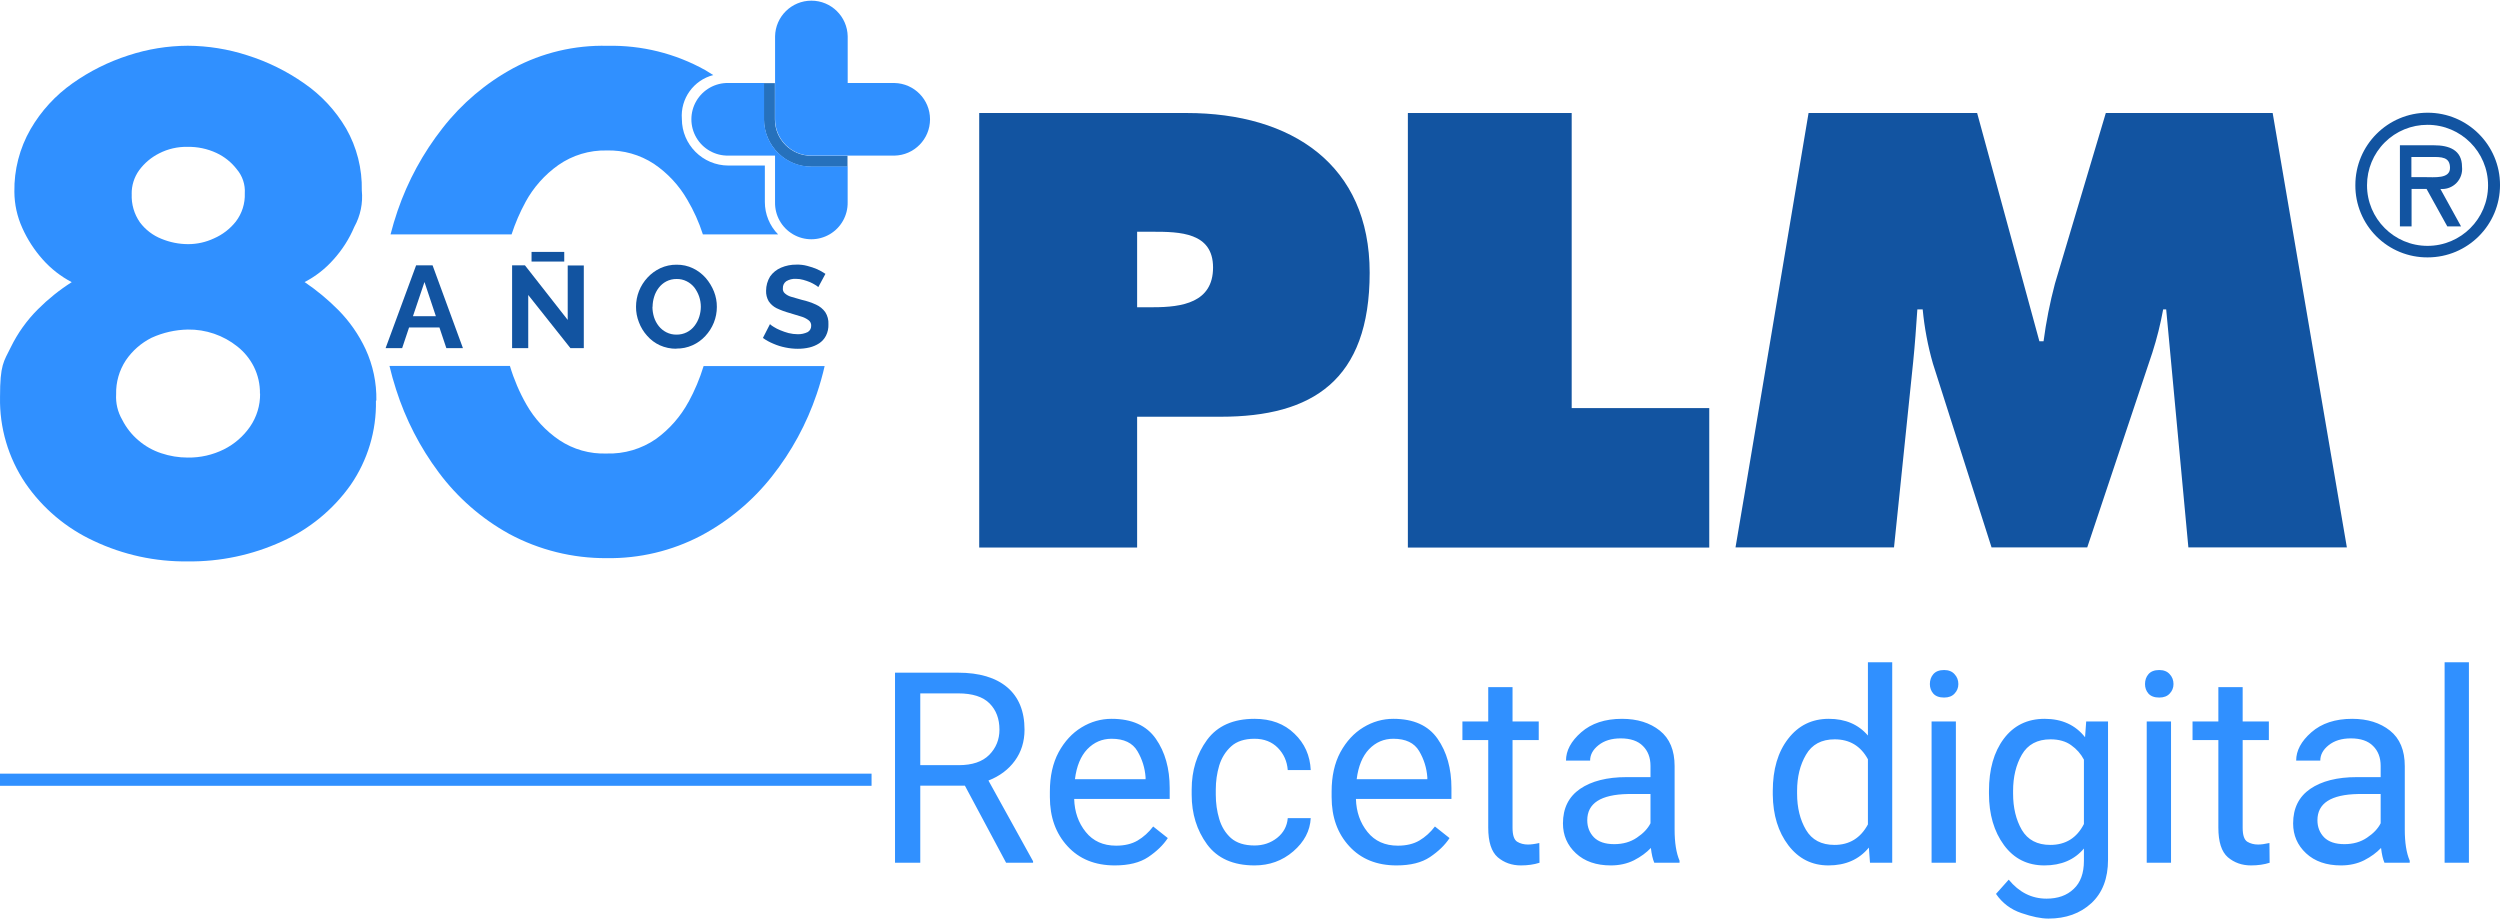
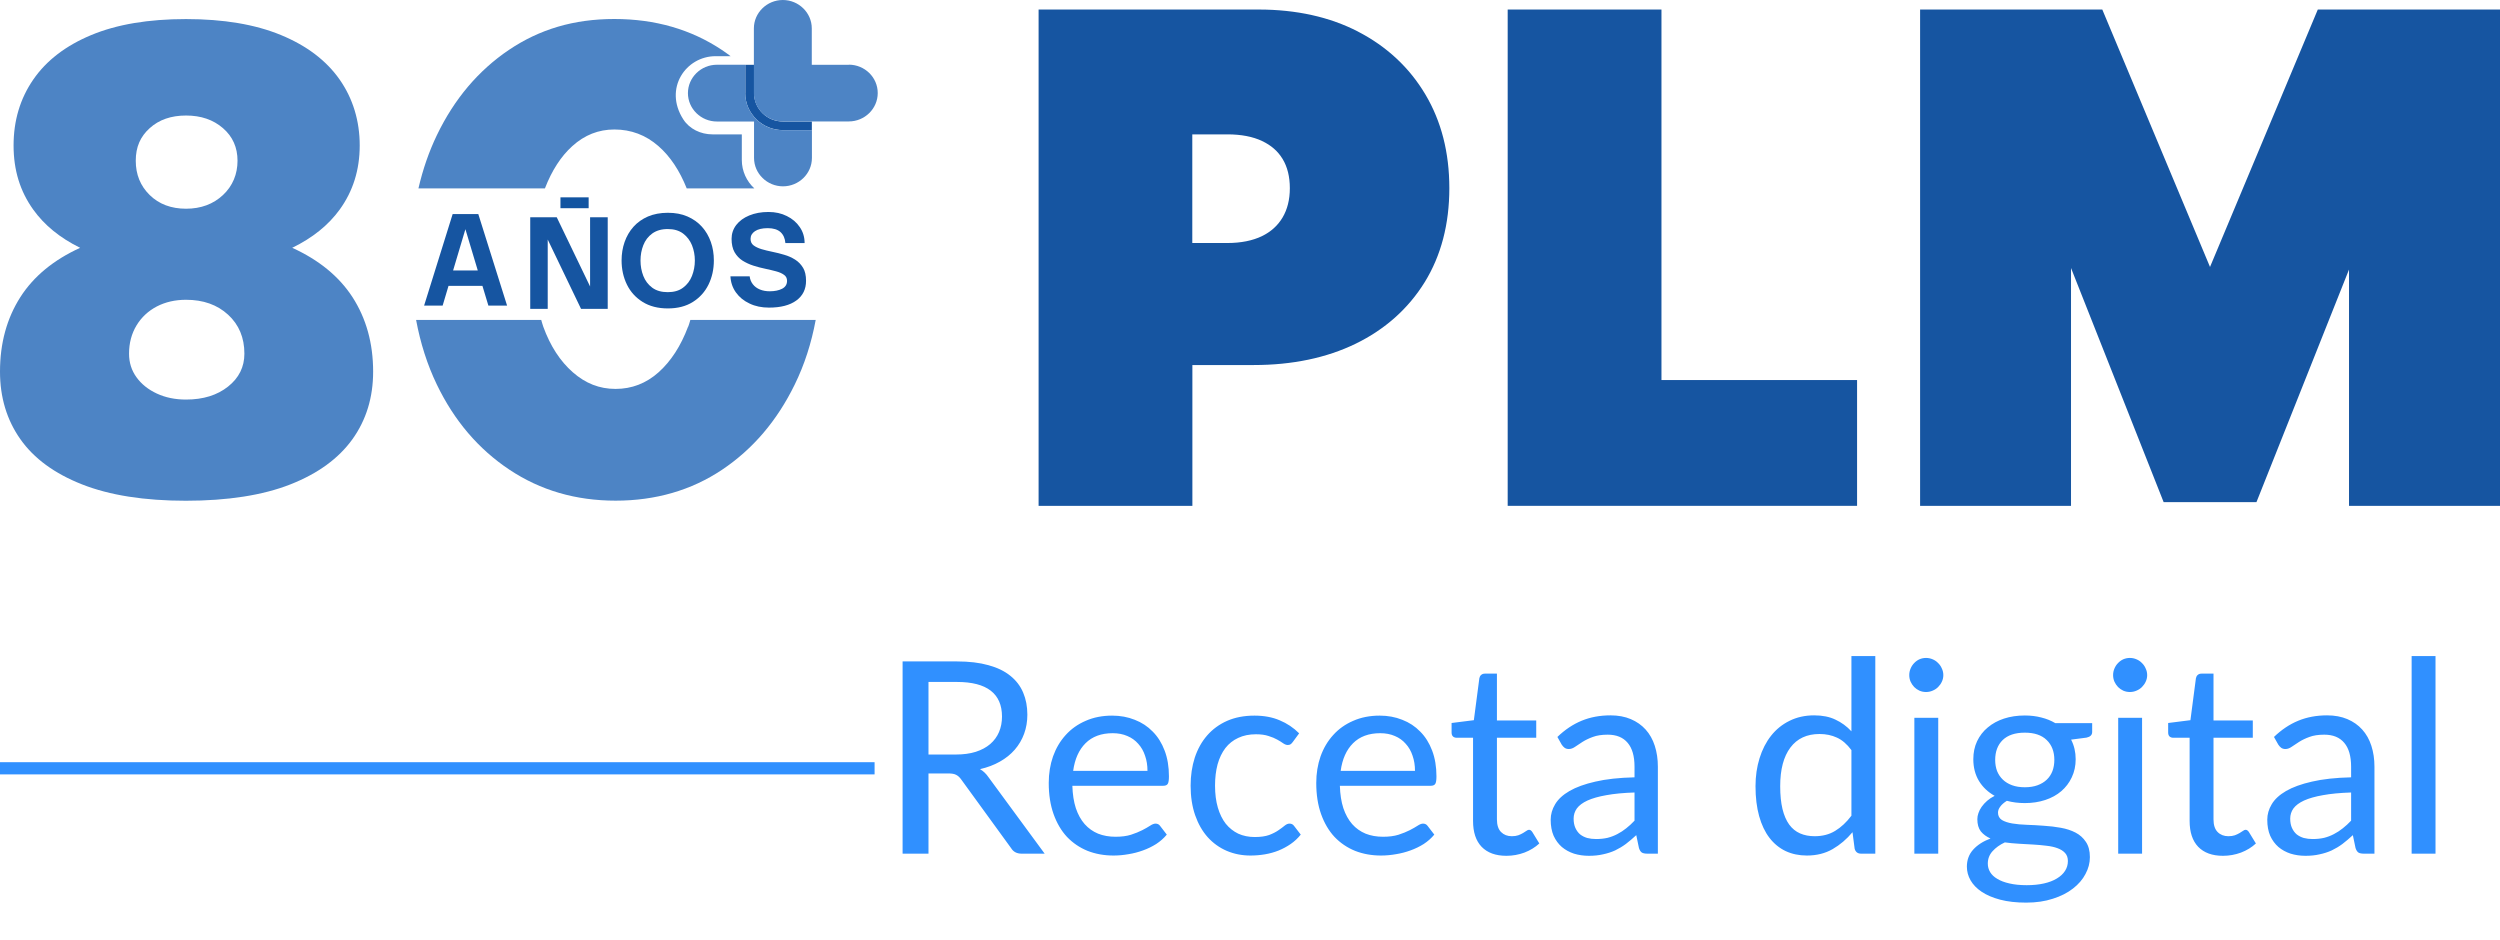
- <svg xmlns="http://www.w3.org/2000/svg" id="Componente_62_4" data-name="Componente 62 – 4" width="205.712" height="75.992" viewBox="0 0 205.712 75.992">
-   <defs>
-     <clipPath id="clip-path">
-       <rect id="Rectángulo_104" data-name="Rectángulo 104" width="205.711" height="46.194" fill="none" />
-     </clipPath>
-   </defs>
-   <g id="Grupo_246" data-name="Grupo 246" transform="translate(0.002)">
-     <g id="Grupo_245" data-name="Grupo 245" clip-path="url(#clip-path)">
-       <path id="Trazado_339" data-name="Trazado 339" d="M679.6,78.434h17.072c8.655,0,15.057,4.268,15.057,13.136s-4.719,11.856-12.247,11.856h-6.888v10.765H679.6V78.434Zm12.994,15.982h1.328c2.359,0,4.92-.379,4.92-3.272s-2.751-2.94-4.968-2.94h-1.28Z" transform="translate(-599.028 -69.135)" fill="#1254a1" />
-       <path id="Trazado_340" data-name="Trazado 340" d="M977.1,78.434h13.48v24.281H1001.9v11.476H977.1V78.434Z" transform="translate(-861.256 -69.135)" fill="#1254a1" />
-       <path id="Trazado_341" data-name="Trazado 341" d="M1205.188,110.125l5.323-31.691h13.871l5.122,18.78h.344a37.684,37.684,0,0,1,.937-4.742l4.185-14.037H1248.7l6.106,35.745h-13.042l-1.826-19.586h-.249a27.887,27.887,0,0,1-.889,3.557l-5.359,16.029h-7.872l-4.825-15.128a24.6,24.6,0,0,1-.842-4.458h-.439c-.095,1.423-.2,2.893-.344,4.316l-1.577,15.27H1204.5l.688-4.067" transform="translate(-1061.696 -69.135)" fill="#1254a1" />
-       <path id="Trazado_342" data-name="Trazado 342" d="M1634.7,84.374a5.952,5.952,0,1,1,5.952,5.94A5.908,5.908,0,0,1,1634.7,84.374Zm.96,0a4.98,4.98,0,1,0,4.979-4.968A4.961,4.961,0,0,0,1635.66,84.374Zm7.706,3.391h-1.1l-1.707-3.083h-1.233v3.083h-.96V81.09h2.81c1.209,0,2.3.368,2.3,1.767a1.646,1.646,0,0,1-1.778,1.826l1.7,3.083Zm-4.055-5.715v1.66h1.031c.9,0,2.146.154,2.146-.759s-.711-.9-1.506-.9h-1.672Z" transform="translate(-1440.892 -69.135)" fill="#1254a1" />
-       <path id="Trazado_343" data-name="Trazado 343" d="M30.932,60.947a11.785,11.785,0,0,1-2.087,6.936,13.914,13.914,0,0,1-5.632,4.636,18.113,18.113,0,0,1-7.777,1.648,17.531,17.531,0,0,1-7.718-1.684,13.9,13.9,0,0,1-5.632-4.754A12.262,12.262,0,0,1,0,60.639c0-2.679.3-2.9.889-4.1a11.563,11.563,0,0,1,2.241-3.13A16.131,16.131,0,0,1,5.9,51.189a8.42,8.42,0,0,1-2.383-1.861,10.079,10.079,0,0,1-1.684-2.6,7.281,7.281,0,0,1-.652-2.976A10.006,10.006,0,0,1,2.513,38.6a11.938,11.938,0,0,1,3.45-3.77,16.9,16.9,0,0,1,4.6-2.3,15.821,15.821,0,0,1,4.885-.794,16.154,16.154,0,0,1,4.92.794,17.074,17.074,0,0,1,4.659,2.3,11.708,11.708,0,0,1,3.45,3.711,9.877,9.877,0,0,1,1.292,5.1,5.13,5.13,0,0,1-.617,3,9.53,9.53,0,0,1-1.707,2.679,8.144,8.144,0,0,1-2.383,1.861,18.635,18.635,0,0,1,2.774,2.3A11.519,11.519,0,0,1,30.078,56.7a9.673,9.673,0,0,1,.889,4.221Zm-9.544-.581a4.806,4.806,0,0,0-.5-2.217,4.967,4.967,0,0,0-1.352-1.66,6.381,6.381,0,0,0-4.09-1.4,7.527,7.527,0,0,0-2.976.676,5.577,5.577,0,0,0-2.122,1.861,4.866,4.866,0,0,0-.794,2.786,3.735,3.735,0,0,0,.5,2.1A5.394,5.394,0,0,0,11.382,64.2a5.482,5.482,0,0,0,1.885,1.067,6.837,6.837,0,0,0,2.181.356,6.466,6.466,0,0,0,2.976-.676,5.739,5.739,0,0,0,2.146-1.861,4.693,4.693,0,0,0,.83-2.727ZM10.836,43.946a3.778,3.778,0,0,0,.676,2.324,4.094,4.094,0,0,0,1.767,1.352,5.76,5.76,0,0,0,2.205.439,4.983,4.983,0,0,0,2.122-.474,4.674,4.674,0,0,0,1.8-1.387,3.61,3.61,0,0,0,.735-2.324,2.779,2.779,0,0,0-.652-1.968,4.526,4.526,0,0,0-1.684-1.352,5.419,5.419,0,0,0-2.383-.5,4.87,4.87,0,0,0-2.324.534,4.625,4.625,0,0,0-1.648,1.387,3.265,3.265,0,0,0-.617,1.968" transform="translate(0 -27.972)" fill="#3090ff" />
-       <rect id="Rectángulo_103" data-name="Rectángulo 103" width="2.691" height="0.794" transform="translate(43.736 20.728)" fill="#1254a1" />
-       <path id="Trazado_344" data-name="Trazado 344" d="M270.125,184.134h1.34l2.5,6.817H272.6l-.569-1.7h-2.5l-.569,1.7H267.6l2.513-6.817Zm1.612,4.185-.937-2.81-.948,2.81Z" transform="translate(-235.874 -162.303)" fill="#1254a1" />
-       <path id="Trazado_345" data-name="Trazado 345" d="M356.728,186.576v4.375H355.4v-6.817h1.055l3.521,4.493v-4.482H361.3v6.805h-1.1Z" transform="translate(-313.264 -162.303)" fill="#1254a1" />
-       <path id="Trazado_346" data-name="Trazado 346" d="M444.72,190.646a3.227,3.227,0,0,1-1.363-.285,3.1,3.1,0,0,1-1.043-.783,3.469,3.469,0,0,1-.676-1.114,3.389,3.389,0,0,1-.237-1.269,3.517,3.517,0,0,1,.948-2.407,3.414,3.414,0,0,1,1.055-.771,3.12,3.12,0,0,1,1.34-.285,3.012,3.012,0,0,1,1.352.3,3.3,3.3,0,0,1,1.043.794,3.948,3.948,0,0,1,.676,1.114,3.346,3.346,0,0,1,.237,1.269,3.479,3.479,0,0,1-.249,1.292,3.561,3.561,0,0,1-.7,1.1,3.2,3.2,0,0,1-1.055.759,3.1,3.1,0,0,1-1.328.273Zm-1.968-3.45a2.917,2.917,0,0,0,.13.854,2.3,2.3,0,0,0,.391.735,1.891,1.891,0,0,0,.628.51,1.762,1.762,0,0,0,.842.19,1.819,1.819,0,0,0,1.482-.735,2.407,2.407,0,0,0,.379-.735,2.805,2.805,0,0,0,.13-.818,2.685,2.685,0,0,0-.142-.854,2.732,2.732,0,0,0-.391-.735,1.891,1.891,0,0,0-.628-.51,1.747,1.747,0,0,0-.83-.19,1.815,1.815,0,0,0-.854.2,1.881,1.881,0,0,0-.616.522,2.279,2.279,0,0,0-.379.735,2.822,2.822,0,0,0-.13.83Z" transform="translate(-389.068 -161.951)" fill="#1254a1" />
-       <path id="Trazado_347" data-name="Trazado 347" d="M533.964,185.484a1.378,1.378,0,0,0-.249-.178,3.5,3.5,0,0,0-.427-.225,5.08,5.08,0,0,0-.557-.19,2.125,2.125,0,0,0-.6-.083,1.368,1.368,0,0,0-.806.2.666.666,0,0,0-.273.569.48.48,0,0,0,.178.439,1.336,1.336,0,0,0,.522.273c.237.071.522.154.866.249a5.778,5.778,0,0,1,1.162.391,1.878,1.878,0,0,1,.759.617,1.679,1.679,0,0,1,.261,1,1.926,1.926,0,0,1-.2.937,1.674,1.674,0,0,1-.557.628,2.588,2.588,0,0,1-.806.344,4.109,4.109,0,0,1-.96.107,4.967,4.967,0,0,1-1.02-.107,4.74,4.74,0,0,1-.984-.308,4.353,4.353,0,0,1-.865-.474l.581-1.138a1.725,1.725,0,0,0,.308.225,3.181,3.181,0,0,0,.534.273,5.191,5.191,0,0,0,.688.237,3.243,3.243,0,0,0,.759.095,1.805,1.805,0,0,0,.818-.178.576.576,0,0,0,.285-.51.531.531,0,0,0-.225-.474,1.867,1.867,0,0,0-.617-.3c-.261-.083-.569-.178-.937-.285a6.492,6.492,0,0,1-1.079-.4,1.68,1.68,0,0,1-.64-.569,1.615,1.615,0,0,1-.213-.865,2.262,2.262,0,0,1,.332-1.174,2.094,2.094,0,0,1,.9-.723,3.089,3.089,0,0,1,1.257-.249,3.044,3.044,0,0,1,.913.107,5.362,5.362,0,0,1,.806.273,4.568,4.568,0,0,1,.676.379l-.581,1.079Z" transform="translate(-466.635 -161.863)" fill="#1254a1" />
-       <path id="Trazado_348" data-name="Trazado 348" d="M282.1,44.7a9.008,9.008,0,0,1,2.715-3.059,6.675,6.675,0,0,1,3.972-1.2,6.757,6.757,0,0,1,3.889,1.1,8.95,8.95,0,0,1,2.739,2.94,13.952,13.952,0,0,1,1.292,2.869h6.189a3.8,3.8,0,0,1-1.091-2.668v-3h-3a3.835,3.835,0,0,1-3.829-3.829,3.458,3.458,0,0,1,2.585-3.616c-.225-.142-.439-.273-.676-.415a15.791,15.791,0,0,0-8.038-1.992,15.581,15.581,0,0,0-7.742,1.838,18.671,18.671,0,0,0-5.809,4.92,23.208,23.208,0,0,0-3.711,6.817c-.225.652-.415,1.3-.581,1.944h9.959a15.741,15.741,0,0,1,1.15-2.668Z" transform="translate(-238.871 -28.06)" fill="#3090ff" />
-       <path id="Trazado_349" data-name="Trazado 349" d="M294.913,256.886a9.164,9.164,0,0,1-2.679,3.059,6.768,6.768,0,0,1-4.067,1.2,6.576,6.576,0,0,1-3.889-1.1,8.763,8.763,0,0,1-2.715-2.94,15.064,15.064,0,0,1-1.352-3.165H270.3c.154.64.332,1.292.545,1.944a23.124,23.124,0,0,0,3.509,6.817,18.2,18.2,0,0,0,5.8,5.062,16.716,16.716,0,0,0,8.015,1.992,16.2,16.2,0,0,0,7.742-1.838,18.521,18.521,0,0,0,5.857-4.885,22.547,22.547,0,0,0,3.687-6.782,22.944,22.944,0,0,0,.652-2.3h-9.959a15.971,15.971,0,0,1-1.245,2.964Z" transform="translate(-238.254 -223.828)" fill="#3090ff" />
-       <path id="Trazado_350" data-name="Trazado 350" d="M530.214,60.676a3.892,3.892,0,0,0,1.186,2.8,3.852,3.852,0,0,0,2.7,1.1h2.988v-.9H534.1a2.994,2.994,0,0,1-2.988-2.988V57.7h-.9v2.976Z" transform="translate(-467.353 -50.859)" fill="#2671bc" />
-       <path id="Trazado_351" data-name="Trazado 351" d="M487.427,63.386a3.892,3.892,0,0,1-1.186-2.8V57.6H483.3a2.988,2.988,0,1,0,0,5.975h3.841v3.841a2.988,2.988,0,1,0,5.975,0v-2.94h-2.988a3.852,3.852,0,0,1-2.7-1.1Z" transform="translate(-423.369 -50.771)" fill="#3090ff" />
-       <path id="Trazado_352" data-name="Trazado 352" d="M547.731,6.829h-3.841V2.988a2.988,2.988,0,0,0-5.975,0V9.817a3,3,0,0,0,.913,2.146,2.961,2.961,0,0,0,2.075.842h6.829a2.988,2.988,0,0,0,0-5.975Z" transform="translate(-474.14 0)" fill="#3090ff" />
-     </g>
-   </g>
-   <text id="Receta_digital" data-name="Receta digital" transform="translate(71.834 70.992)" fill="#3090ff" font-size="22" font-family="Roboto">
-     <tspan x="0" y="0">Receta digital</tspan>
-   </text>
-   <path id="Trazado_372" data-name="Trazado 372" d="M32.166-3556h71.716" transform="translate(-32.166 3620.16)" fill="none" stroke="#3090ff" stroke-width="1" />
+ <svg xmlns="http://www.w3.org/2000/svg" width="205" height="77" viewBox="0 0 205 77" fill="none">
+   <path d="M111.367 2.594C109.037 1.388 106.292 0.782 103.208 0.782H85.165V41.479H97.775V29.933H102.818C105.971 29.933 108.777 29.345 111.157 28.188C113.574 27.012 115.477 25.315 116.825 23.139C118.166 20.97 118.846 18.376 118.846 15.436C118.846 12.497 118.185 9.939 116.881 7.745C115.57 5.539 113.716 3.812 111.361 2.594H111.367ZM97.775 11.018H100.649C101.768 11.018 102.726 11.2 103.492 11.564C104.234 11.915 104.784 12.394 105.173 13.036C105.569 13.685 105.767 14.491 105.767 15.43C105.767 16.37 105.563 17.176 105.167 17.842C104.772 18.503 104.221 19 103.48 19.364C102.713 19.733 101.761 19.927 100.643 19.927H97.768V11.018H97.775Z" fill="#1655A1" />
+   <path d="M136.24 0.782H123.63V41.479H152.28V31.164H136.24V0.782Z" fill="#1655A1" />
+   <path d="M190.06 0.782L181.221 21.891L172.388 0.782H157.448V41.479H169.823V21.976L177.419 41.176H185.029L192.619 22.103V41.479H205V0.782H190.06Z" fill="#1655A1" />
+   <path d="M23.971 20.315C25.627 19.509 26.925 18.467 27.853 17.188C28.947 15.679 29.497 13.927 29.497 11.927C29.497 9.927 28.947 8.091 27.853 6.527C26.759 4.964 25.151 3.745 23.037 2.873C20.923 2 18.327 1.564 15.249 1.564C12.171 1.564 9.581 2 7.485 2.873C5.39 3.745 3.801 4.964 2.726 6.527C1.65 8.091 1.113 9.891 1.113 11.927C1.113 13.964 1.65 15.685 2.726 17.188C3.641 18.467 4.92 19.509 6.571 20.321C4.395 21.315 2.757 22.661 1.669 24.364C0.556 26.109 0 28.145 0 30.473C0 32.582 0.556 34.43 1.669 36.012C2.782 37.594 4.469 38.83 6.731 39.721C8.994 40.612 11.831 41.061 15.243 41.061C18.655 41.061 21.548 40.612 23.81 39.721C26.072 38.83 27.766 37.594 28.903 36.012C30.035 34.43 30.597 32.582 30.597 30.473C30.597 28.145 30.028 26.109 28.903 24.364C27.797 22.661 26.146 21.315 23.965 20.321L23.971 20.315ZM12.276 10.509C13.036 9.818 14.031 9.473 15.255 9.473C16.479 9.473 17.487 9.818 18.284 10.509C19.081 11.2 19.477 12.091 19.477 13.182C19.477 14.273 19.081 15.248 18.284 15.994C17.487 16.739 16.473 17.115 15.255 17.115C14.037 17.115 13.036 16.739 12.276 15.994C11.516 15.248 11.132 14.315 11.132 13.182C11.132 12.049 11.509 11.2 12.276 10.509ZM18.704 31.697C17.814 32.406 16.665 32.764 15.255 32.764C14.365 32.764 13.568 32.6 12.863 32.273C12.159 31.945 11.602 31.503 11.194 30.939C10.786 30.376 10.582 29.733 10.582 29.006C10.582 28.133 10.786 27.364 11.194 26.685C11.602 26.012 12.159 25.497 12.863 25.127C13.568 24.764 14.365 24.582 15.255 24.582C16.665 24.582 17.814 24.988 18.704 25.806C19.595 26.624 20.04 27.691 20.04 29C20.04 30.091 19.595 30.988 18.704 31.697Z" fill="#4D84C5" />
+   <path d="M56.422 26.788C55.829 28.37 55.019 29.618 54.005 30.527C52.985 31.436 51.805 31.891 50.476 31.891C49.147 31.891 48.01 31.436 46.971 30.527C45.933 29.618 45.123 28.37 44.548 26.788C44.486 26.612 44.437 26.424 44.381 26.236H34.12C34.473 28.133 35.035 29.903 35.82 31.533C37.248 34.497 39.232 36.824 41.773 38.515C44.313 40.206 47.212 41.054 50.482 41.054C53.752 41.054 56.694 40.206 59.216 38.515C61.738 36.824 63.722 34.497 65.168 31.533C65.966 29.903 66.535 28.139 66.887 26.236H56.608C56.552 26.418 56.502 26.612 56.434 26.788H56.422Z" fill="#4D84C5" />
+   <path d="M60.829 13.121V11.018H58.419C57.461 11.018 56.533 10.576 56.026 9.782C54.407 7.255 56.237 4.606 58.684 4.606H59.908C59.908 4.606 59.877 4.582 59.859 4.57C59.642 4.406 59.426 4.248 59.197 4.097C56.657 2.406 53.715 1.558 50.377 1.558C47.039 1.558 44.233 2.406 41.723 4.097C39.22 5.788 37.254 8.115 35.826 11.079C35.171 12.442 34.67 13.897 34.312 15.448H44.684C45.246 13.994 45.988 12.83 46.928 11.982C47.929 11.073 49.079 10.618 50.377 10.618C51.749 10.618 52.955 11.073 53.993 11.982C54.963 12.83 55.73 13.994 56.311 15.448H61.855C61.225 14.867 60.829 14.036 60.829 13.121Z" fill="#4D84C5" />
+   <path d="M61.108 7.636C61.108 8.461 61.447 9.236 62.053 9.812C62.628 10.364 63.395 10.667 64.198 10.667H66.572V9.964H64.198C63.561 9.964 62.98 9.715 62.554 9.309C62.109 8.885 61.831 8.297 61.831 7.642V5.315H61.114V7.642L61.108 7.636Z" fill="#1655A1" />
+   <path d="M62.053 9.812C61.454 9.242 61.108 8.461 61.108 7.636V5.309H58.783C57.479 5.309 56.41 6.358 56.41 7.636C56.41 8.915 57.479 9.964 58.783 9.964H61.831V12.951C61.831 14.23 62.9 15.279 64.204 15.279C65.508 15.279 66.578 14.236 66.578 12.951V10.673H64.204C63.401 10.673 62.634 10.37 62.059 9.818" fill="#4D84C5" />
+   <path d="M69.613 5.315H66.566V2.327C66.566 1.048 65.496 0 64.192 0C62.888 0 61.818 1.048 61.818 2.327V7.636C61.818 8.291 62.096 8.879 62.541 9.303C62.968 9.709 63.549 9.958 64.186 9.958H69.6C70.905 9.958 71.974 8.915 71.974 7.63C71.974 6.345 70.911 5.303 69.6 5.303" fill="#4D84C5" />
+   <path d="M38.54 17.552H37.118L34.776 25.061H36.296L36.778 23.442H39.56L40.048 25.061H41.581L39.22 17.552H38.54ZM37.155 22.176L38.163 18.794L39.177 22.176H37.149H37.155Z" fill="#1655A1" />
+   <path d="M48.387 23.491L45.654 17.818H44.913H44.035H43.479V25.327H44.913V19.642L47.645 25.327H48.387H49.277H49.833V17.818H48.387V23.491Z" fill="#1655A1" />
+   <path d="M57.559 18.594C57.238 18.236 56.842 17.957 56.373 17.752C55.903 17.545 55.365 17.448 54.759 17.448C54.154 17.448 53.603 17.552 53.134 17.752C52.664 17.957 52.268 18.236 51.947 18.594C51.626 18.951 51.384 19.37 51.218 19.842C51.051 20.315 50.97 20.824 50.97 21.358C50.97 22.085 51.119 22.745 51.409 23.339C51.7 23.933 52.132 24.406 52.695 24.758C53.257 25.109 53.95 25.291 54.759 25.291C55.569 25.291 56.255 25.115 56.818 24.758C57.38 24.406 57.807 23.927 58.097 23.339C58.388 22.745 58.536 22.085 58.536 21.358C58.536 20.818 58.456 20.315 58.289 19.842C58.122 19.37 57.881 18.951 57.559 18.594ZM56.743 22.624C56.589 23.018 56.342 23.345 56.014 23.588C55.687 23.836 55.266 23.957 54.753 23.957C54.24 23.957 53.814 23.836 53.48 23.588C53.146 23.339 52.905 23.018 52.751 22.624C52.596 22.224 52.522 21.806 52.522 21.364C52.522 20.921 52.596 20.503 52.751 20.109C52.905 19.715 53.146 19.394 53.48 19.151C53.814 18.909 54.234 18.782 54.753 18.782C55.272 18.782 55.68 18.903 56.014 19.151C56.342 19.4 56.583 19.721 56.743 20.109C56.898 20.503 56.978 20.921 56.978 21.364C56.978 21.806 56.898 22.224 56.743 22.624Z" fill="#1655A1" />
+   <path d="M65.849 21.958C65.682 21.679 65.465 21.455 65.193 21.285C64.921 21.115 64.625 20.982 64.303 20.891C63.982 20.794 63.66 20.715 63.333 20.648C63.011 20.582 62.708 20.509 62.443 20.43C62.171 20.346 61.954 20.242 61.794 20.121C61.627 19.994 61.546 19.818 61.546 19.588C61.546 19.327 61.664 19.121 61.905 18.958C62.146 18.794 62.498 18.709 62.956 18.709C63.413 18.709 63.765 18.818 64 19.03C64.235 19.242 64.371 19.546 64.402 19.933H65.978C65.978 19.448 65.849 19.012 65.583 18.624C65.323 18.236 64.965 17.933 64.519 17.715C64.075 17.491 63.574 17.382 63.011 17.382C62.418 17.382 61.899 17.479 61.441 17.667C60.984 17.855 60.632 18.115 60.372 18.448C60.118 18.782 59.989 19.164 59.989 19.588C59.989 20.012 60.069 20.394 60.236 20.685C60.403 20.97 60.619 21.2 60.885 21.37C61.157 21.539 61.454 21.679 61.775 21.782C62.096 21.885 62.424 21.97 62.745 22.036C63.067 22.103 63.364 22.176 63.636 22.248C63.908 22.321 64.13 22.418 64.291 22.539C64.458 22.655 64.538 22.818 64.538 23.03C64.538 23.321 64.402 23.539 64.13 23.679C63.858 23.818 63.518 23.885 63.116 23.885C62.82 23.885 62.548 23.836 62.313 23.739C62.078 23.642 61.886 23.503 61.738 23.315C61.59 23.127 61.503 22.909 61.472 22.661H59.896C59.921 23.151 60.069 23.594 60.347 23.982C60.625 24.37 60.996 24.673 61.466 24.891C61.93 25.115 62.461 25.224 63.055 25.224C64.019 25.224 64.767 25.03 65.298 24.642C65.83 24.255 66.096 23.715 66.096 23.024C66.096 22.588 66.015 22.23 65.849 21.951V21.958Z" fill="#1655A1" />
+   <path d="M48.269 16.182H45.957V17.073H48.269V16.182Z" fill="#1254A1" />
+   <path d="M78.38 61.871C78.996 61.871 79.539 61.798 80.008 61.651C80.485 61.497 80.881 61.284 81.196 61.013C81.519 60.734 81.761 60.404 81.922 60.023C82.083 59.642 82.164 59.22 82.164 58.758C82.164 57.819 81.856 57.112 81.24 56.635C80.624 56.158 79.7 55.92 78.468 55.92H76.136V61.871H78.38ZM85.662 70H83.77C83.381 70 83.095 69.85 82.912 69.549L78.82 63.917C78.695 63.741 78.56 63.616 78.413 63.543C78.274 63.462 78.054 63.422 77.753 63.422H76.136V70H74.013V54.237H78.468C79.465 54.237 80.327 54.34 81.053 54.545C81.779 54.743 82.377 55.033 82.846 55.414C83.323 55.795 83.675 56.257 83.902 56.8C84.129 57.335 84.243 57.937 84.243 58.604C84.243 59.161 84.155 59.682 83.979 60.166C83.803 60.65 83.546 61.086 83.209 61.475C82.879 61.856 82.472 62.183 81.988 62.454C81.511 62.725 80.969 62.931 80.36 63.07C80.631 63.224 80.866 63.448 81.064 63.741L85.662 70ZM94.093 63.213C94.093 62.758 94.027 62.344 93.895 61.97C93.77 61.589 93.583 61.262 93.334 60.991C93.092 60.712 92.795 60.5 92.443 60.353C92.091 60.199 91.691 60.122 91.244 60.122C90.305 60.122 89.561 60.397 89.011 60.947C88.468 61.49 88.131 62.245 87.999 63.213H94.093ZM95.677 68.438C95.435 68.731 95.145 68.988 94.808 69.208C94.471 69.421 94.108 69.597 93.719 69.736C93.338 69.875 92.942 69.978 92.531 70.044C92.12 70.117 91.713 70.154 91.31 70.154C90.54 70.154 89.829 70.026 89.176 69.769C88.531 69.505 87.97 69.124 87.493 68.625C87.024 68.119 86.657 67.496 86.393 66.755C86.129 66.014 85.997 65.164 85.997 64.203C85.997 63.426 86.114 62.7 86.349 62.025C86.591 61.35 86.936 60.767 87.383 60.276C87.83 59.777 88.377 59.389 89.022 59.11C89.667 58.824 90.393 58.681 91.2 58.681C91.867 58.681 92.483 58.795 93.048 59.022C93.62 59.242 94.111 59.565 94.522 59.99C94.94 60.408 95.266 60.929 95.501 61.552C95.736 62.168 95.853 62.872 95.853 63.664C95.853 63.972 95.82 64.177 95.754 64.28C95.688 64.383 95.563 64.434 95.38 64.434H87.933C87.955 65.138 88.05 65.75 88.219 66.271C88.395 66.792 88.637 67.228 88.945 67.58C89.253 67.925 89.62 68.185 90.045 68.361C90.47 68.53 90.947 68.614 91.475 68.614C91.966 68.614 92.388 68.559 92.74 68.449C93.099 68.332 93.407 68.207 93.664 68.075C93.921 67.943 94.133 67.822 94.302 67.712C94.478 67.595 94.628 67.536 94.753 67.536C94.914 67.536 95.039 67.598 95.127 67.723L95.677 68.438ZM106.013 60.837C105.954 60.918 105.896 60.98 105.837 61.024C105.778 61.068 105.698 61.09 105.595 61.09C105.485 61.09 105.364 61.046 105.232 60.958C105.1 60.863 104.935 60.76 104.737 60.65C104.546 60.54 104.308 60.441 104.022 60.353C103.743 60.258 103.399 60.21 102.988 60.21C102.438 60.21 101.954 60.309 101.536 60.507C101.118 60.698 100.766 60.976 100.48 61.343C100.201 61.71 99.989 62.153 99.842 62.674C99.703 63.195 99.633 63.778 99.633 64.423C99.633 65.098 99.71 65.699 99.864 66.227C100.018 66.748 100.234 67.188 100.513 67.547C100.799 67.899 101.14 68.17 101.536 68.361C101.939 68.544 102.39 68.636 102.889 68.636C103.366 68.636 103.758 68.581 104.066 68.471C104.374 68.354 104.627 68.225 104.825 68.086C105.03 67.947 105.199 67.822 105.331 67.712C105.47 67.595 105.606 67.536 105.738 67.536C105.899 67.536 106.024 67.598 106.112 67.723L106.662 68.438C106.42 68.739 106.145 68.995 105.837 69.208C105.529 69.421 105.195 69.6 104.836 69.747C104.484 69.886 104.114 69.989 103.725 70.055C103.336 70.121 102.94 70.154 102.537 70.154C101.84 70.154 101.191 70.026 100.59 69.769C99.996 69.512 99.479 69.142 99.039 68.658C98.599 68.167 98.254 67.565 98.005 66.854C97.756 66.143 97.631 65.332 97.631 64.423C97.631 63.594 97.745 62.828 97.972 62.124C98.207 61.42 98.544 60.815 98.984 60.309C99.431 59.796 99.978 59.396 100.623 59.11C101.276 58.824 102.024 58.681 102.867 58.681C103.652 58.681 104.341 58.809 104.935 59.066C105.536 59.315 106.068 59.671 106.53 60.133L106.013 60.837ZM116.029 63.213C116.029 62.758 115.963 62.344 115.831 61.97C115.706 61.589 115.519 61.262 115.27 60.991C115.028 60.712 114.731 60.5 114.379 60.353C114.027 60.199 113.627 60.122 113.18 60.122C112.241 60.122 111.497 60.397 110.947 60.947C110.404 61.49 110.067 62.245 109.935 63.213H116.029ZM117.613 68.438C117.371 68.731 117.081 68.988 116.744 69.208C116.406 69.421 116.043 69.597 115.655 69.736C115.273 69.875 114.877 69.978 114.467 70.044C114.056 70.117 113.649 70.154 113.246 70.154C112.476 70.154 111.764 70.026 111.112 69.769C110.466 69.505 109.905 69.124 109.429 68.625C108.959 68.119 108.593 67.496 108.329 66.755C108.065 66.014 107.933 65.164 107.933 64.203C107.933 63.426 108.05 62.7 108.285 62.025C108.527 61.35 108.871 60.767 109.319 60.276C109.766 59.777 110.312 59.389 110.958 59.11C111.603 58.824 112.329 58.681 113.136 58.681C113.803 58.681 114.419 58.795 114.984 59.022C115.556 59.242 116.047 59.565 116.458 59.99C116.876 60.408 117.202 60.929 117.437 61.552C117.671 62.168 117.789 62.872 117.789 63.664C117.789 63.972 117.756 64.177 117.69 64.28C117.624 64.383 117.499 64.434 117.316 64.434H109.869C109.891 65.138 109.986 65.75 110.155 66.271C110.331 66.792 110.573 67.228 110.881 67.58C111.189 67.925 111.555 68.185 111.981 68.361C112.406 68.53 112.883 68.614 113.411 68.614C113.902 68.614 114.324 68.559 114.676 68.449C115.035 68.332 115.343 68.207 115.6 68.075C115.856 67.943 116.069 67.822 116.238 67.712C116.414 67.595 116.564 67.536 116.689 67.536C116.85 67.536 116.975 67.598 117.063 67.723L117.613 68.438ZM123.529 70.176C122.649 70.176 121.97 69.93 121.494 69.439C121.024 68.948 120.79 68.24 120.79 67.316V60.496H119.448C119.33 60.496 119.231 60.463 119.151 60.397C119.07 60.324 119.03 60.214 119.03 60.067V59.286L120.856 59.055L121.307 55.612C121.329 55.502 121.376 55.414 121.45 55.348C121.53 55.275 121.633 55.238 121.758 55.238H122.748V59.077H125.971V60.496H122.748V67.184C122.748 67.653 122.861 68.002 123.089 68.229C123.316 68.456 123.609 68.57 123.969 68.57C124.174 68.57 124.35 68.544 124.497 68.493C124.651 68.434 124.783 68.372 124.893 68.306C125.003 68.24 125.094 68.181 125.168 68.13C125.248 68.071 125.318 68.042 125.377 68.042C125.479 68.042 125.571 68.104 125.652 68.229L126.224 69.164C125.886 69.479 125.479 69.729 125.003 69.912C124.526 70.088 124.035 70.176 123.529 70.176ZM134.031 64.984C133.129 65.013 132.359 65.087 131.721 65.204C131.091 65.314 130.574 65.461 130.17 65.644C129.774 65.827 129.485 66.044 129.301 66.293C129.125 66.542 129.037 66.821 129.037 67.129C129.037 67.422 129.085 67.675 129.18 67.888C129.276 68.101 129.404 68.277 129.565 68.416C129.734 68.548 129.928 68.647 130.148 68.713C130.376 68.772 130.618 68.801 130.874 68.801C131.219 68.801 131.534 68.768 131.82 68.702C132.106 68.629 132.374 68.526 132.623 68.394C132.88 68.262 133.122 68.104 133.349 67.921C133.584 67.738 133.811 67.529 134.031 67.294V64.984ZM127.706 60.43C128.322 59.836 128.986 59.392 129.697 59.099C130.409 58.806 131.197 58.659 132.062 58.659C132.686 58.659 133.239 58.762 133.723 58.967C134.207 59.172 134.614 59.458 134.944 59.825C135.274 60.192 135.524 60.635 135.692 61.156C135.861 61.677 135.945 62.249 135.945 62.872V70H135.076C134.886 70 134.739 69.971 134.636 69.912C134.534 69.846 134.453 69.721 134.394 69.538L134.174 68.482C133.881 68.753 133.595 68.995 133.316 69.208C133.038 69.413 132.744 69.589 132.436 69.736C132.128 69.875 131.798 69.982 131.446 70.055C131.102 70.136 130.717 70.176 130.291 70.176C129.859 70.176 129.452 70.117 129.07 70C128.689 69.875 128.355 69.692 128.069 69.45C127.791 69.208 127.567 68.904 127.398 68.537C127.237 68.163 127.156 67.723 127.156 67.217C127.156 66.777 127.277 66.355 127.519 65.952C127.761 65.541 128.154 65.178 128.696 64.863C129.239 64.548 129.947 64.291 130.819 64.093C131.692 63.888 132.763 63.77 134.031 63.741V62.872C134.031 62.007 133.844 61.354 133.47 60.914C133.096 60.467 132.55 60.243 131.831 60.243C131.347 60.243 130.94 60.305 130.61 60.43C130.288 60.547 130.005 60.683 129.763 60.837C129.529 60.984 129.323 61.119 129.147 61.244C128.979 61.361 128.81 61.42 128.641 61.42C128.509 61.42 128.396 61.387 128.3 61.321C128.205 61.248 128.124 61.16 128.058 61.057L127.706 60.43ZM151.817 61.508C151.45 61.017 151.054 60.676 150.629 60.485C150.204 60.287 149.727 60.188 149.199 60.188C148.165 60.188 147.369 60.558 146.812 61.299C146.255 62.04 145.976 63.096 145.976 64.467C145.976 65.193 146.038 65.816 146.163 66.337C146.288 66.85 146.471 67.276 146.713 67.613C146.955 67.943 147.252 68.185 147.604 68.339C147.956 68.493 148.356 68.57 148.803 68.57C149.448 68.57 150.009 68.423 150.486 68.13C150.97 67.837 151.414 67.422 151.817 66.887V61.508ZM153.775 53.797V70H152.609C152.33 70 152.154 69.864 152.081 69.593L151.905 68.24C151.428 68.812 150.886 69.274 150.277 69.626C149.668 69.978 148.964 70.154 148.165 70.154C147.527 70.154 146.948 70.033 146.427 69.791C145.906 69.542 145.463 69.179 145.096 68.702C144.729 68.225 144.447 67.631 144.249 66.92C144.051 66.209 143.952 65.391 143.952 64.467C143.952 63.646 144.062 62.883 144.282 62.179C144.502 61.468 144.817 60.852 145.228 60.331C145.639 59.81 146.141 59.403 146.735 59.11C147.336 58.809 148.011 58.659 148.759 58.659C149.441 58.659 150.024 58.776 150.508 59.011C150.999 59.238 151.436 59.557 151.817 59.968V53.797H153.775ZM158.935 58.857V70H156.977V58.857H158.935ZM159.353 55.359C159.353 55.55 159.313 55.729 159.232 55.898C159.159 56.059 159.056 56.206 158.924 56.338C158.8 56.463 158.649 56.562 158.473 56.635C158.305 56.708 158.125 56.745 157.934 56.745C157.744 56.745 157.564 56.708 157.395 56.635C157.234 56.562 157.091 56.463 156.966 56.338C156.842 56.206 156.743 56.059 156.669 55.898C156.596 55.729 156.559 55.55 156.559 55.359C156.559 55.168 156.596 54.989 156.669 54.82C156.743 54.644 156.842 54.494 156.966 54.369C157.091 54.237 157.234 54.134 157.395 54.061C157.564 53.988 157.744 53.951 157.934 53.951C158.125 53.951 158.305 53.988 158.473 54.061C158.649 54.134 158.8 54.237 158.924 54.369C159.056 54.494 159.159 54.644 159.232 54.82C159.313 54.989 159.353 55.168 159.353 55.359ZM166.036 64.555C166.432 64.555 166.78 64.5 167.081 64.39C167.381 64.28 167.634 64.126 167.84 63.928C168.045 63.73 168.199 63.495 168.302 63.224C168.404 62.945 168.456 62.641 168.456 62.311C168.456 61.629 168.247 61.086 167.829 60.683C167.418 60.28 166.82 60.078 166.036 60.078C165.244 60.078 164.639 60.28 164.221 60.683C163.81 61.086 163.605 61.629 163.605 62.311C163.605 62.641 163.656 62.945 163.759 63.224C163.869 63.495 164.026 63.73 164.232 63.928C164.437 64.126 164.69 64.28 164.991 64.39C165.291 64.5 165.64 64.555 166.036 64.555ZM169.567 70.605C169.567 70.334 169.49 70.114 169.336 69.945C169.182 69.776 168.973 69.644 168.709 69.549C168.452 69.454 168.151 69.388 167.807 69.351C167.462 69.307 167.095 69.274 166.707 69.252C166.325 69.23 165.937 69.208 165.541 69.186C165.145 69.164 164.763 69.127 164.397 69.076C163.986 69.267 163.649 69.509 163.385 69.802C163.128 70.088 163 70.425 163 70.814C163 71.063 163.062 71.294 163.187 71.507C163.319 71.727 163.517 71.914 163.781 72.068C164.045 72.229 164.375 72.354 164.771 72.442C165.174 72.537 165.647 72.585 166.19 72.585C166.718 72.585 167.191 72.537 167.609 72.442C168.027 72.347 168.379 72.211 168.665 72.035C168.958 71.859 169.182 71.65 169.336 71.408C169.49 71.166 169.567 70.898 169.567 70.605ZM171.558 59.297V60.023C171.558 60.265 171.404 60.419 171.096 60.485L169.831 60.65C170.08 61.134 170.205 61.669 170.205 62.256C170.205 62.799 170.098 63.294 169.886 63.741C169.68 64.181 169.394 64.559 169.028 64.874C168.661 65.189 168.221 65.431 167.708 65.6C167.194 65.769 166.637 65.853 166.036 65.853C165.515 65.853 165.024 65.791 164.562 65.666C164.327 65.813 164.147 65.97 164.023 66.139C163.898 66.3 163.836 66.465 163.836 66.634C163.836 66.898 163.942 67.1 164.155 67.239C164.375 67.371 164.661 67.466 165.013 67.525C165.365 67.584 165.764 67.62 166.212 67.635C166.666 67.65 167.128 67.675 167.598 67.712C168.074 67.741 168.536 67.796 168.984 67.877C169.438 67.958 169.842 68.09 170.194 68.273C170.546 68.456 170.828 68.709 171.041 69.032C171.261 69.355 171.371 69.773 171.371 70.286C171.371 70.763 171.25 71.225 171.008 71.672C170.773 72.119 170.432 72.515 169.985 72.86C169.537 73.212 168.987 73.491 168.335 73.696C167.689 73.909 166.96 74.015 166.146 74.015C165.332 74.015 164.62 73.934 164.012 73.773C163.403 73.612 162.897 73.395 162.494 73.124C162.09 72.853 161.786 72.537 161.581 72.178C161.383 71.826 161.284 71.456 161.284 71.067C161.284 70.517 161.456 70.051 161.801 69.67C162.145 69.289 162.618 68.984 163.22 68.757C162.89 68.61 162.626 68.416 162.428 68.174C162.237 67.925 162.142 67.591 162.142 67.173C162.142 67.012 162.171 66.847 162.23 66.678C162.288 66.502 162.376 66.33 162.494 66.161C162.618 65.985 162.769 65.82 162.945 65.666C163.121 65.512 163.326 65.376 163.561 65.259C163.011 64.951 162.582 64.544 162.274 64.038C161.966 63.525 161.812 62.931 161.812 62.256C161.812 61.713 161.914 61.222 162.12 60.782C162.332 60.335 162.626 59.957 163 59.649C163.374 59.334 163.817 59.092 164.331 58.923C164.851 58.754 165.42 58.67 166.036 58.67C166.52 58.67 166.971 58.725 167.389 58.835C167.807 58.938 168.188 59.092 168.533 59.297H171.558ZM175.65 58.857V70H173.692V58.857H175.65ZM176.068 55.359C176.068 55.55 176.028 55.729 175.947 55.898C175.874 56.059 175.771 56.206 175.639 56.338C175.515 56.463 175.364 56.562 175.188 56.635C175.02 56.708 174.84 56.745 174.649 56.745C174.459 56.745 174.279 56.708 174.11 56.635C173.949 56.562 173.806 56.463 173.681 56.338C173.557 56.206 173.458 56.059 173.384 55.898C173.311 55.729 173.274 55.55 173.274 55.359C173.274 55.168 173.311 54.989 173.384 54.82C173.458 54.644 173.557 54.494 173.681 54.369C173.806 54.237 173.949 54.134 174.11 54.061C174.279 53.988 174.459 53.951 174.649 53.951C174.84 53.951 175.02 53.988 175.188 54.061C175.364 54.134 175.515 54.237 175.639 54.369C175.771 54.494 175.874 54.644 175.947 54.82C176.028 54.989 176.068 55.168 176.068 55.359ZM182.288 70.176C181.408 70.176 180.73 69.93 180.253 69.439C179.784 68.948 179.549 68.24 179.549 67.316V60.496H178.207C178.09 60.496 177.991 60.463 177.91 60.397C177.83 60.324 177.789 60.214 177.789 60.067V59.286L179.615 59.055L180.066 55.612C180.088 55.502 180.136 55.414 180.209 55.348C180.29 55.275 180.393 55.238 180.517 55.238H181.507V59.077H184.73V60.496H181.507V67.184C181.507 67.653 181.621 68.002 181.848 68.229C182.076 68.456 182.369 68.57 182.728 68.57C182.934 68.57 183.11 68.544 183.256 68.493C183.41 68.434 183.542 68.372 183.652 68.306C183.762 68.24 183.854 68.181 183.927 68.13C184.008 68.071 184.078 68.042 184.136 68.042C184.239 68.042 184.331 68.104 184.411 68.229L184.983 69.164C184.646 69.479 184.239 69.729 183.762 69.912C183.286 70.088 182.794 70.176 182.288 70.176ZM192.791 64.984C191.889 65.013 191.119 65.087 190.481 65.204C189.851 65.314 189.334 65.461 188.93 65.644C188.534 65.827 188.245 66.044 188.061 66.293C187.885 66.542 187.797 66.821 187.797 67.129C187.797 67.422 187.845 67.675 187.94 67.888C188.036 68.101 188.164 68.277 188.325 68.416C188.494 68.548 188.688 68.647 188.908 68.713C189.136 68.772 189.378 68.801 189.634 68.801C189.979 68.801 190.294 68.768 190.58 68.702C190.866 68.629 191.134 68.526 191.383 68.394C191.64 68.262 191.882 68.104 192.109 67.921C192.344 67.738 192.571 67.529 192.791 67.294V64.984ZM186.466 60.43C187.082 59.836 187.746 59.392 188.457 59.099C189.169 58.806 189.957 58.659 190.822 58.659C191.446 58.659 191.999 58.762 192.483 58.967C192.967 59.172 193.374 59.458 193.704 59.825C194.034 60.192 194.284 60.635 194.452 61.156C194.621 61.677 194.705 62.249 194.705 62.872V70H193.836C193.646 70 193.499 69.971 193.396 69.912C193.294 69.846 193.213 69.721 193.154 69.538L192.934 68.482C192.641 68.753 192.355 68.995 192.076 69.208C191.798 69.413 191.504 69.589 191.196 69.736C190.888 69.875 190.558 69.982 190.206 70.055C189.862 70.136 189.477 70.176 189.051 70.176C188.619 70.176 188.212 70.117 187.83 70C187.449 69.875 187.115 69.692 186.829 69.45C186.551 69.208 186.327 68.904 186.158 68.537C185.997 68.163 185.916 67.723 185.916 67.217C185.916 66.777 186.037 66.355 186.279 65.952C186.521 65.541 186.914 65.178 187.456 64.863C187.999 64.548 188.707 64.291 189.579 64.093C190.452 63.888 191.523 63.77 192.791 63.741V62.872C192.791 62.007 192.604 61.354 192.23 60.914C191.856 60.467 191.31 60.243 190.591 60.243C190.107 60.243 189.7 60.305 189.37 60.43C189.048 60.547 188.765 60.683 188.523 60.837C188.289 60.984 188.083 61.119 187.907 61.244C187.739 61.361 187.57 61.42 187.401 61.42C187.269 61.42 187.156 61.387 187.06 61.321C186.965 61.248 186.884 61.16 186.818 61.057L186.466 60.43ZM199.712 53.797V70H197.754V53.797H199.712Z" fill="#3090FF" />
+   <path d="M0 63H71.716" stroke="#3090FF" />
</svg>
